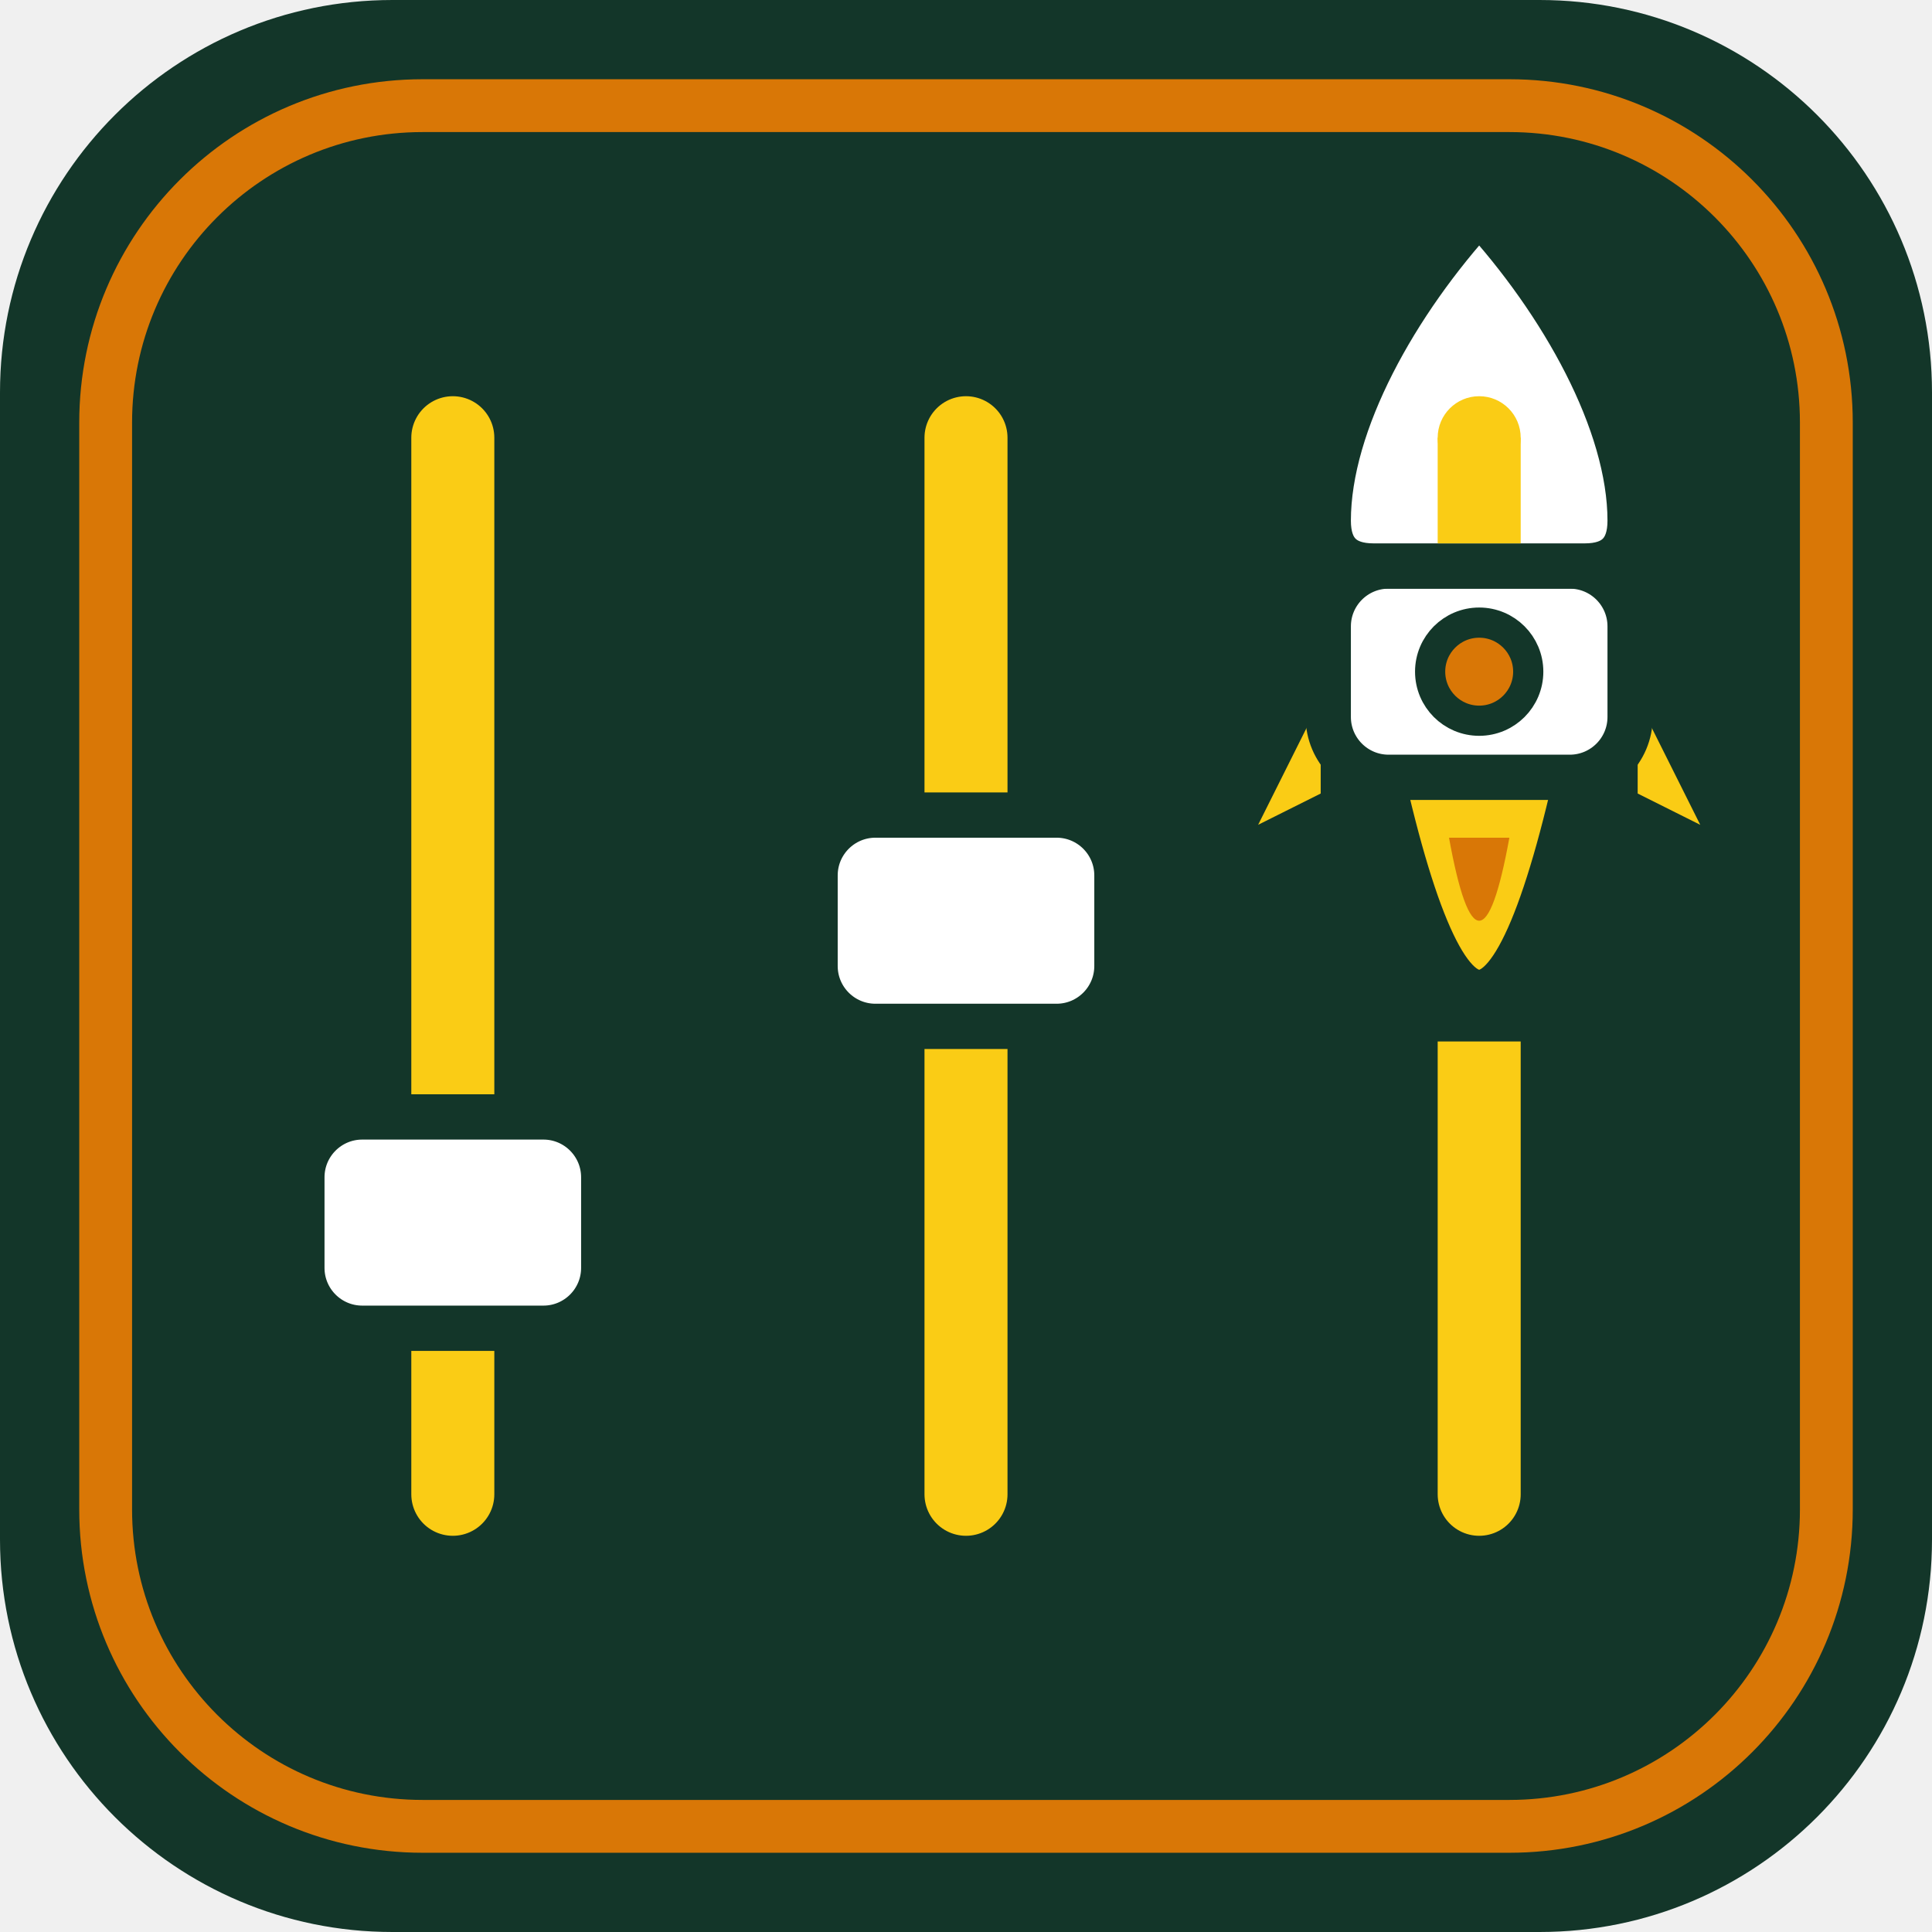
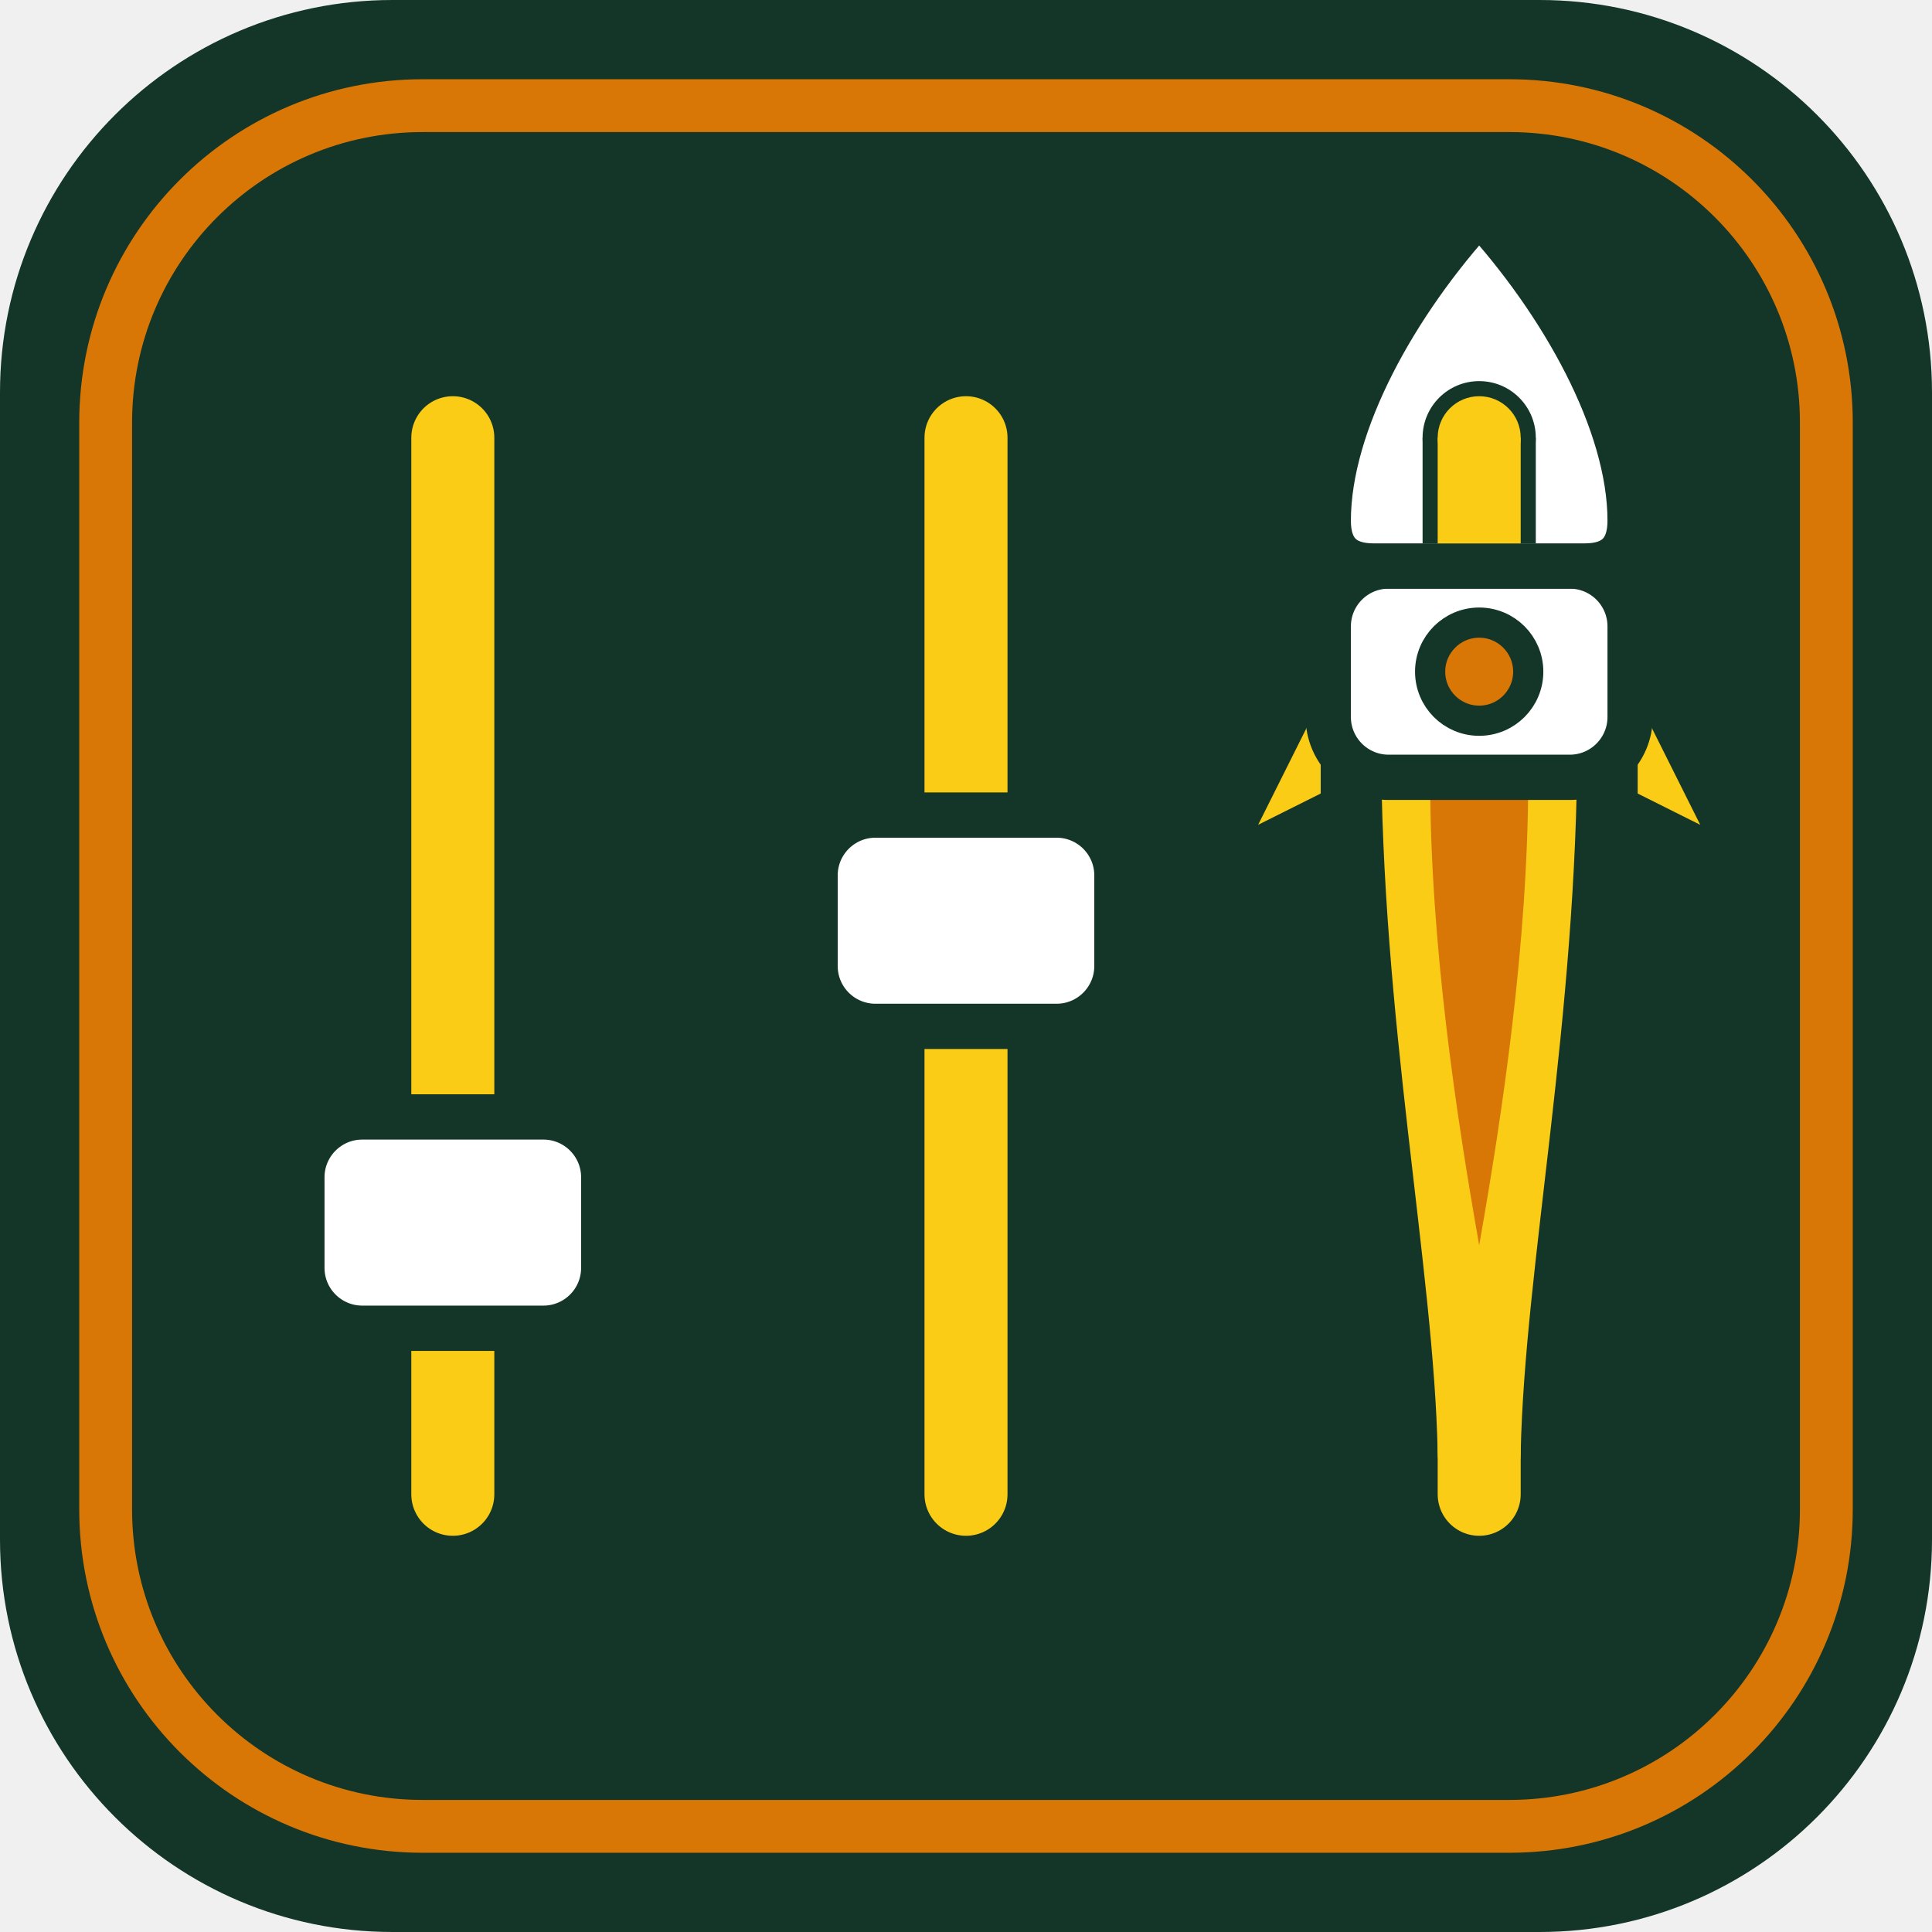
<svg xmlns="http://www.w3.org/2000/svg" viewBox="0 0 512 512">
  <rect width="512" height="512" rx="104" fill="#133629" />
  <rect x="28" y="28" width="456" height="456" rx="84" fill="none" stroke="#D97706" stroke-width="14" />
  <g stroke="#FACC15" stroke-width="22" stroke-linecap="round">
    <line x1="120" y1="116" x2="120" y2="396" />
    <line x1="256" y1="116" x2="256" y2="396" />
    <line x1="392" y1="116" x2="392" y2="396" />
  </g>
  <g fill="#FFFFFF" stroke="#133629" stroke-width="12">
    <rect x="80" y="296" width="80" height="56" rx="16" />
    <rect x="216" y="216" width="80" height="56" rx="16" />
  </g>
-   <rect x="370" y="250" width="44" height="26" fill="#133629" />
+   <path d="M366 196 L418 196 C418 270 404 336 403 385 A11 11 0 0 1 381 385 C380 336 366 270 366 196 Z" fill="#FACC15" />
+   <path d="M379 206 L405 206 C405 250 398 296 392 330 C386 296 379 250 379 206 Z" fill="#D97706" />
  <g stroke="#133629" stroke-width="12" stroke-linejoin="round">
    <path d="M356 160 L320 232 L356 214 Z M428 160 L464 232 L428 214 Z" fill="#FACC15" />
-     <path d="M364 196 L420 196 Q392 330 364 196 Z" fill="#FACC15" />
    <rect x="352" y="150" width="80" height="56" rx="16" fill="#FFFFFF" />
    <path d="M392 56 C414 80 432 112 432 138 Q432 150 420 150 L364 150 Q352 150 352 138 C352 112 370 80 392 56 Z" fill="#FFFFFF" />
  </g>
+   <circle cx="392" cy="116" r="15" fill="#133629" />
+   <rect x="377" y="116" width="30" height="28" fill="#133629" />
  <circle cx="392" cy="116" r="11" fill="#FACC15" />
  <rect x="381" y="116" width="22" height="28" fill="#FACC15" />
  <circle cx="392" cy="178" r="13" fill="#D97706" stroke="#133629" stroke-width="8" />
-   <path d="M384 222 Q392 266 400 222 Z" fill="#D97706" />
</svg>
